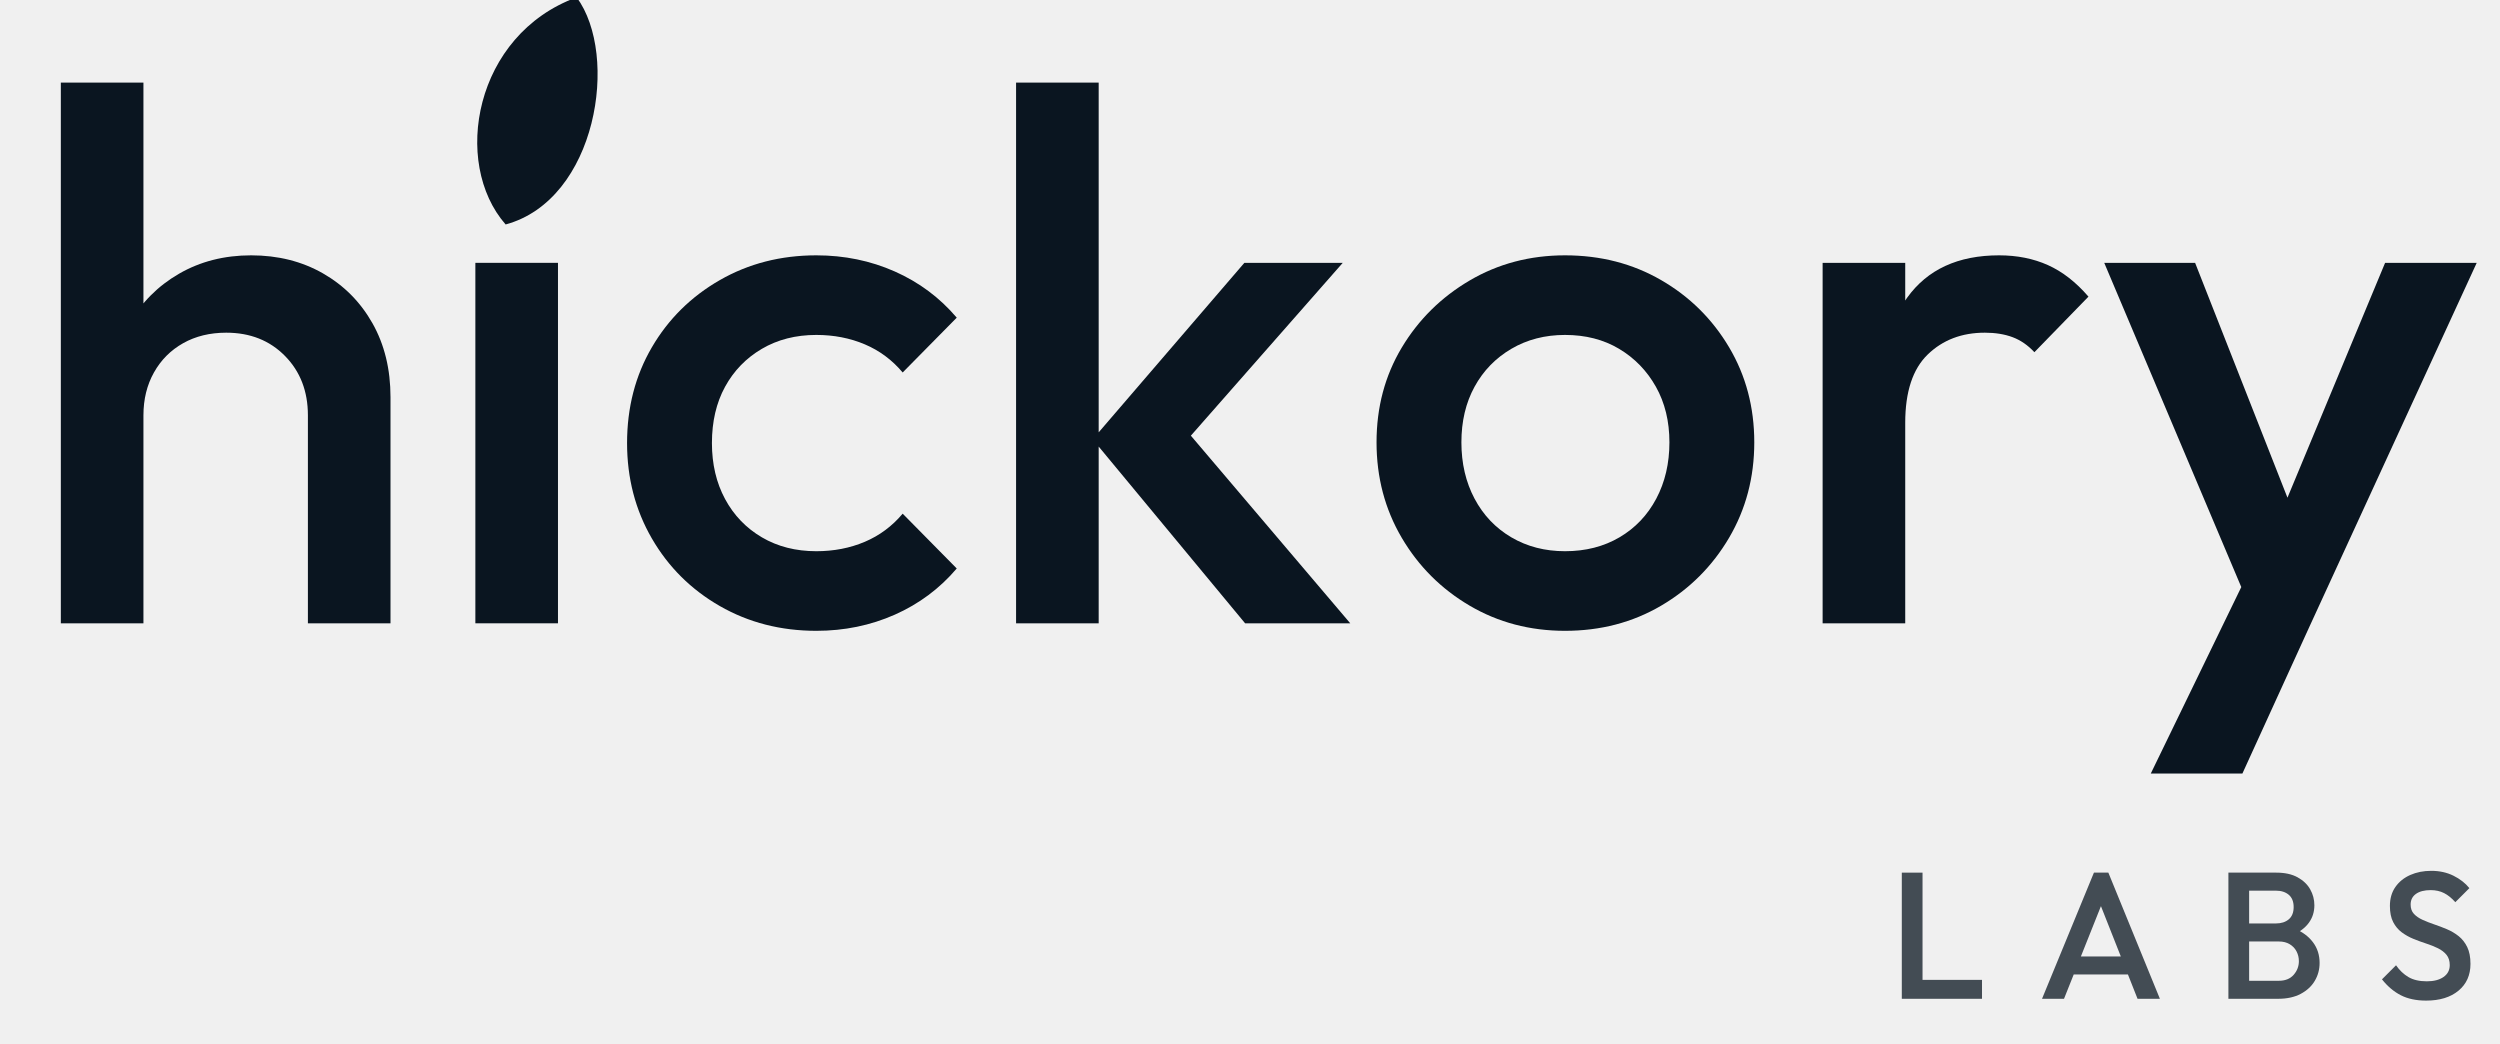
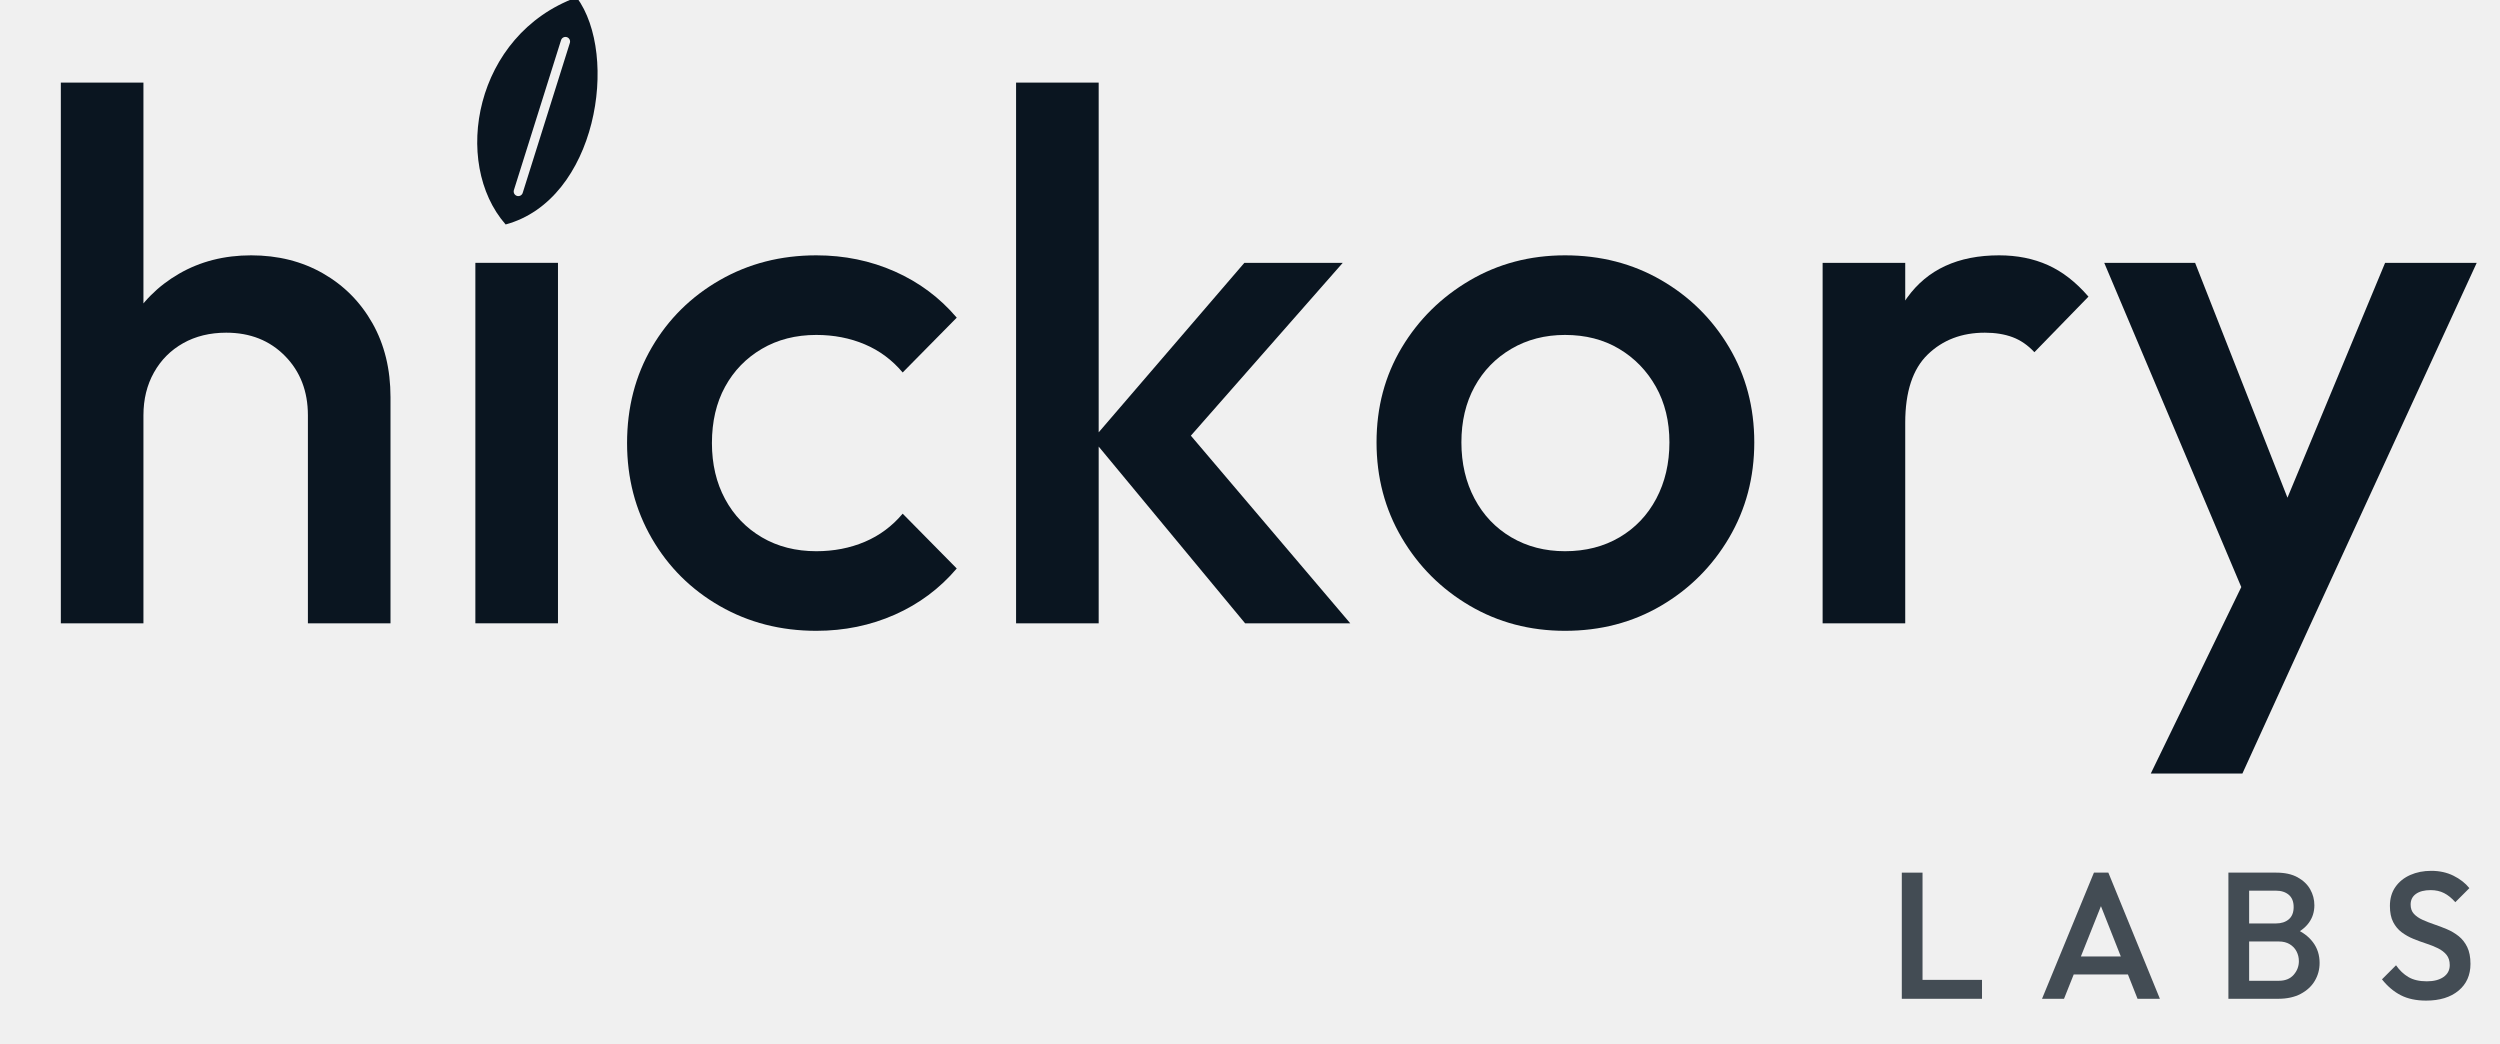
<svg xmlns="http://www.w3.org/2000/svg" viewBox="-2.0 -5.0 332.9 139.0">
  <g fill="#0A1520">
    <path transform="translate(0.00 78.0) scale(0.1 -0.1)" d="M390 0V277Q390 325 359.5 356.0Q329 387 281.245 387Q248.745 387 223.872 373.0Q199 359 185.0 334.0Q171 309 171 277L128 301Q128 356 152.0 398.5Q176 441 218.396 465.5Q260.792 490 314.396 490Q368 490 410.0 466.0Q452 442 476.0 399.5Q500 357 500 301V0ZM61 0V720H171V0Z" />
    <path transform="translate(78.50 78.0) scale(0.1 -0.1)" d="M282 -10Q211 -10 153.5 23.0Q96 56 63.0 113.0Q30 170 30 240Q30 311 63.0 367.5Q96 424 153.5 457.0Q211 490 282 490Q338 490 386.5 468.5Q435 447 469 407L397 334Q376 359 346.5 371.5Q317 384 282 384Q241 384 209.5 365.5Q178 347 160.5 315.0Q143 283 143 240Q143 198 160.5 165.5Q178 133 209.5 114.5Q241 96 282 96Q317 96 346.5 108.5Q376 121 397 146L469 73Q435 33 386.5 11.5Q338 -10 282 -10Z" />
    <path transform="translate(127.20 78.0) scale(0.1 -0.1)" d="M366 0 163 245 365 480H496L264 216L269 279L506 0ZM61 0V720H171V0Z" />
    <path transform="translate(178.30 78.0) scale(0.1 -0.1)" d="M281 -10Q211 -10 154.0 23.5Q97 57 63.5 114.0Q30 171 30 241Q30 311 63.5 367.0Q97 423 154.0 456.5Q211 490 281 490Q352 490 409.0 457.0Q466 424 499.5 367.5Q533 311 533 241Q533 171 499.5 114.0Q466 57 409.0 23.5Q352 -10 281 -10ZM281 96Q322 96 353.5 114.5Q385 133 402.5 166.0Q420 199 420 241Q420 283 402.0 315.0Q384 347 353.0 365.5Q322 384 281 384Q241 384 209.5 365.5Q178 347 160.5 315.0Q143 283 143 241Q143 199 160.5 166.0Q178 133 209.5 114.5Q241 96 281 96Z" />
    <path transform="translate(234.60 78.0) scale(0.1 -0.1)" d="M61 0V480H171V0ZM171 267 133 286Q133 377 173.5 433.5Q214 490 296 490Q332 490 361.0 477.0Q390 464 415 435L343 361Q330 375 314.0 381.0Q298 387 277 387Q231 387 201.0 358.0Q171 329 171 267Z" />
    <path transform="translate(277.10 78.0) scale(0.1 -0.1)" d="M216 -5 11 480H132L272 124H237L385 480H507L284 -5ZM73 -200 222 107 284 -5 195 -200Z" />
    <path transform="translate(55.10 78.0) scale(0.1 -0.1)" d="M62 0V480H172V0Z" />
  </g>
  <g fill="#0A1520">
-     <path transform="translate(65.33 24.89) rotate(-22)" d="M0 0 C -3.6 -10.3 5.6 -25.0 20.1 -24.5 C 22.5 -15.2 12.5 1.5 0 0 Z" />
+     <g transform="translate(65.33 24.89) rotate(-22)">
+       <mask id="hl-leaf-1" maskUnits="userSpaceOnUse" x="-100" y="-100" width="200" height="200">
+         <rect x="-100" y="-100" width="200" height="200" fill="white" />
+         <path d="M3.21 -3.44 L16.51 -19.60" fill="none" stroke="black" stroke-width="1.23" stroke-linecap="round" />
+       </mask>
+       <path d="M0 0 C -3.6 -10.3 5.6 -25.0 20.1 -24.5 C 22.5 -15.2 12.5 1.5 0 0 Z" mask="url(#hl-leaf-1)" />
+     </g>
  </g>
  <g fill="#0A1520" opacity="0.75">
    <path transform="translate(249.42 128.0) scale(0.024 -0.024)" d="M76 0V700H191V0ZM155 0V105H521V0Z" />
    <path transform="translate(269.34 128.0) scale(0.024 -0.024)" d="M24 0 312 700H392L678 0H554L330 567H372L146 0ZM166 135V235H537V135Z" />
    <path transform="translate(292.91 128.0) scale(0.024 -0.024)" d="M155 0V100H356Q409 100 438.0 133.0Q467 166 467 209Q467 238 454.0 263.0Q441 288 416.0 303.0Q391 318 356 318H155V418H339Q384 418 411.0 441.0Q438 464 438 509Q438 554 411.0 577.0Q384 600 339 600H155V700H342Q413 700 460.0 674.0Q507 648 530.0 607.0Q553 566 553 519Q553 464 522.5 422.0Q492 380 433 354L442 390Q508 363 545.0 314.0Q582 265 582 199Q582 145 555.5 100.0Q529 55 477.5 27.5Q426 0 351 0ZM76 0V700H191V0Z" />
    <path transform="translate(314.56 128.0) scale(0.024 -0.024)" d="M271 -10Q188 -10 130.0 20.0Q72 50 26 108L104 186Q133 144 173.0 120.5Q213 97 275 97Q333 97 367.5 121.0Q402 145 402 187Q402 222 384.0 244.0Q366 266 336.5 280.5Q307 295 271.5 306.5Q236 318 200.5 332.5Q165 347 135.5 369.0Q106 391 88.0 426.0Q70 461 70 515Q70 577 100.5 620.5Q131 664 183.0 687.0Q235 710 299 710Q368 710 422.5 683.0Q477 656 511 614L433 536Q403 570 370.5 586.5Q338 603 296 603Q244 603 214.5 582.0Q185 561 185 523Q185 491 203.0 471.5Q221 452 250.5 438.5Q280 425 315.5 413.0Q351 401 386.5 386.0Q422 371 451.5 347.5Q481 324 499.0 287.0Q517 250 517 194Q517 100 450.5 45.0Q384 -10 271 -10Z" />
  </g>
</svg>
